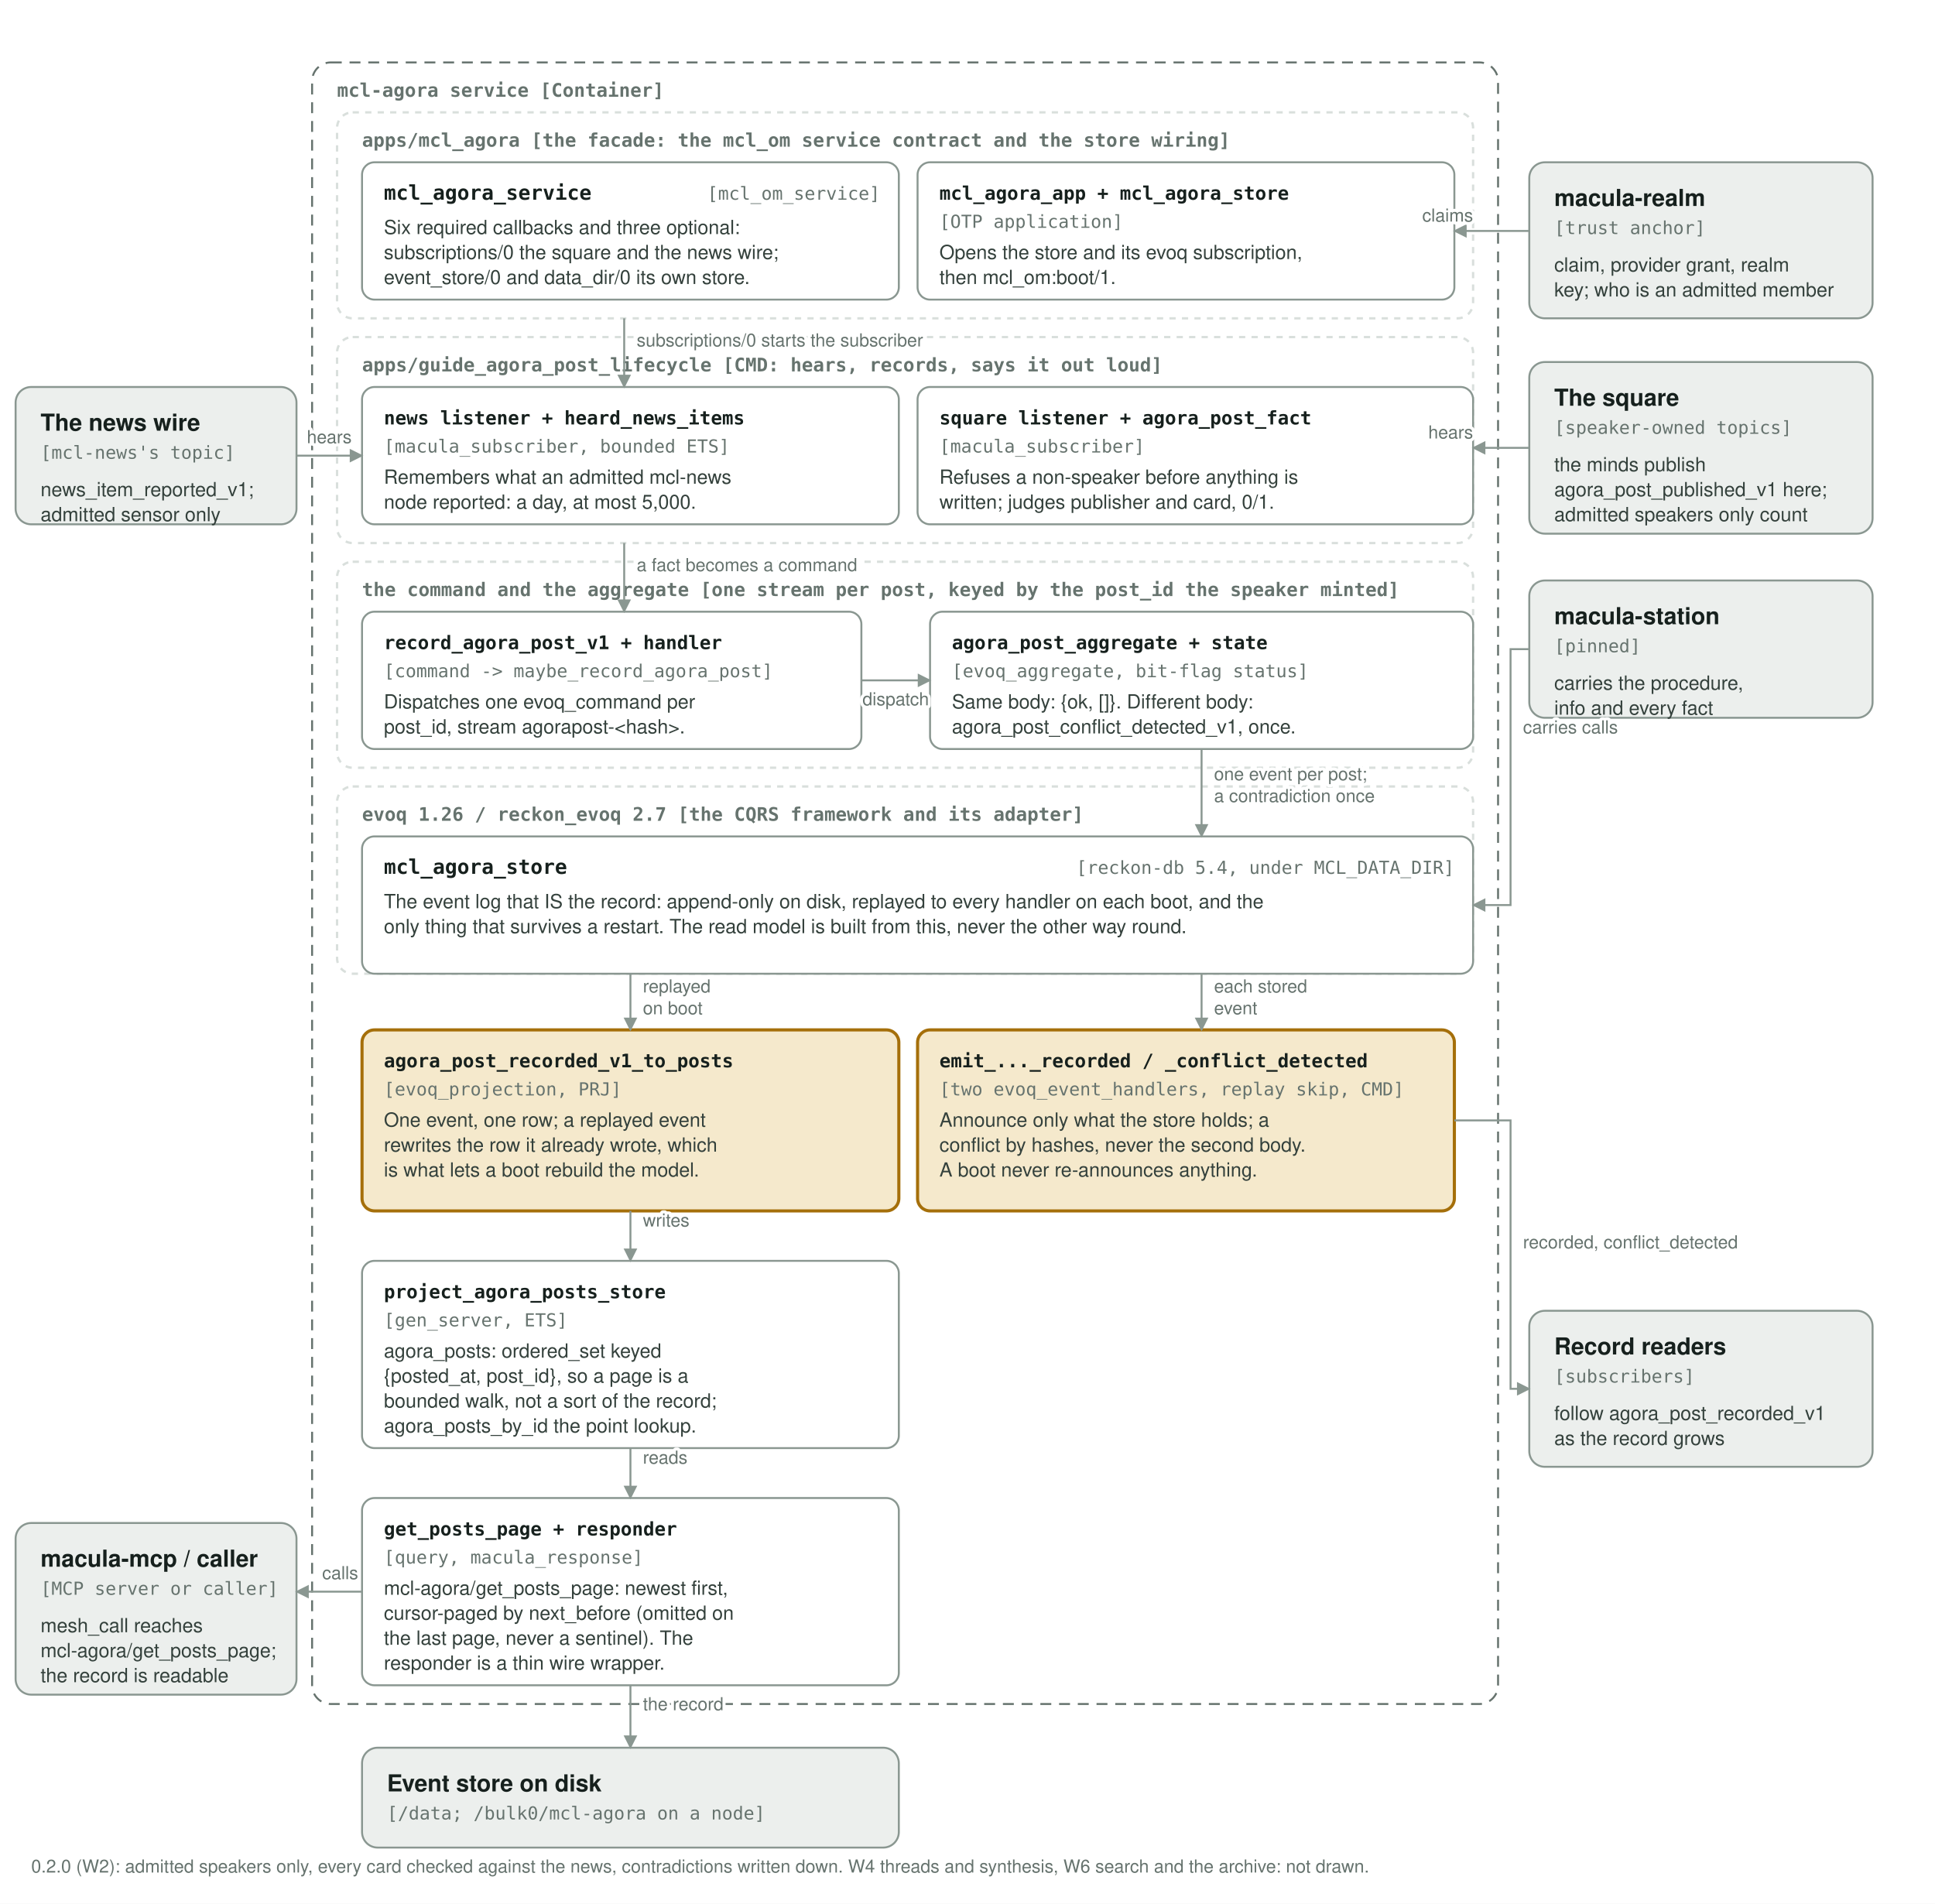
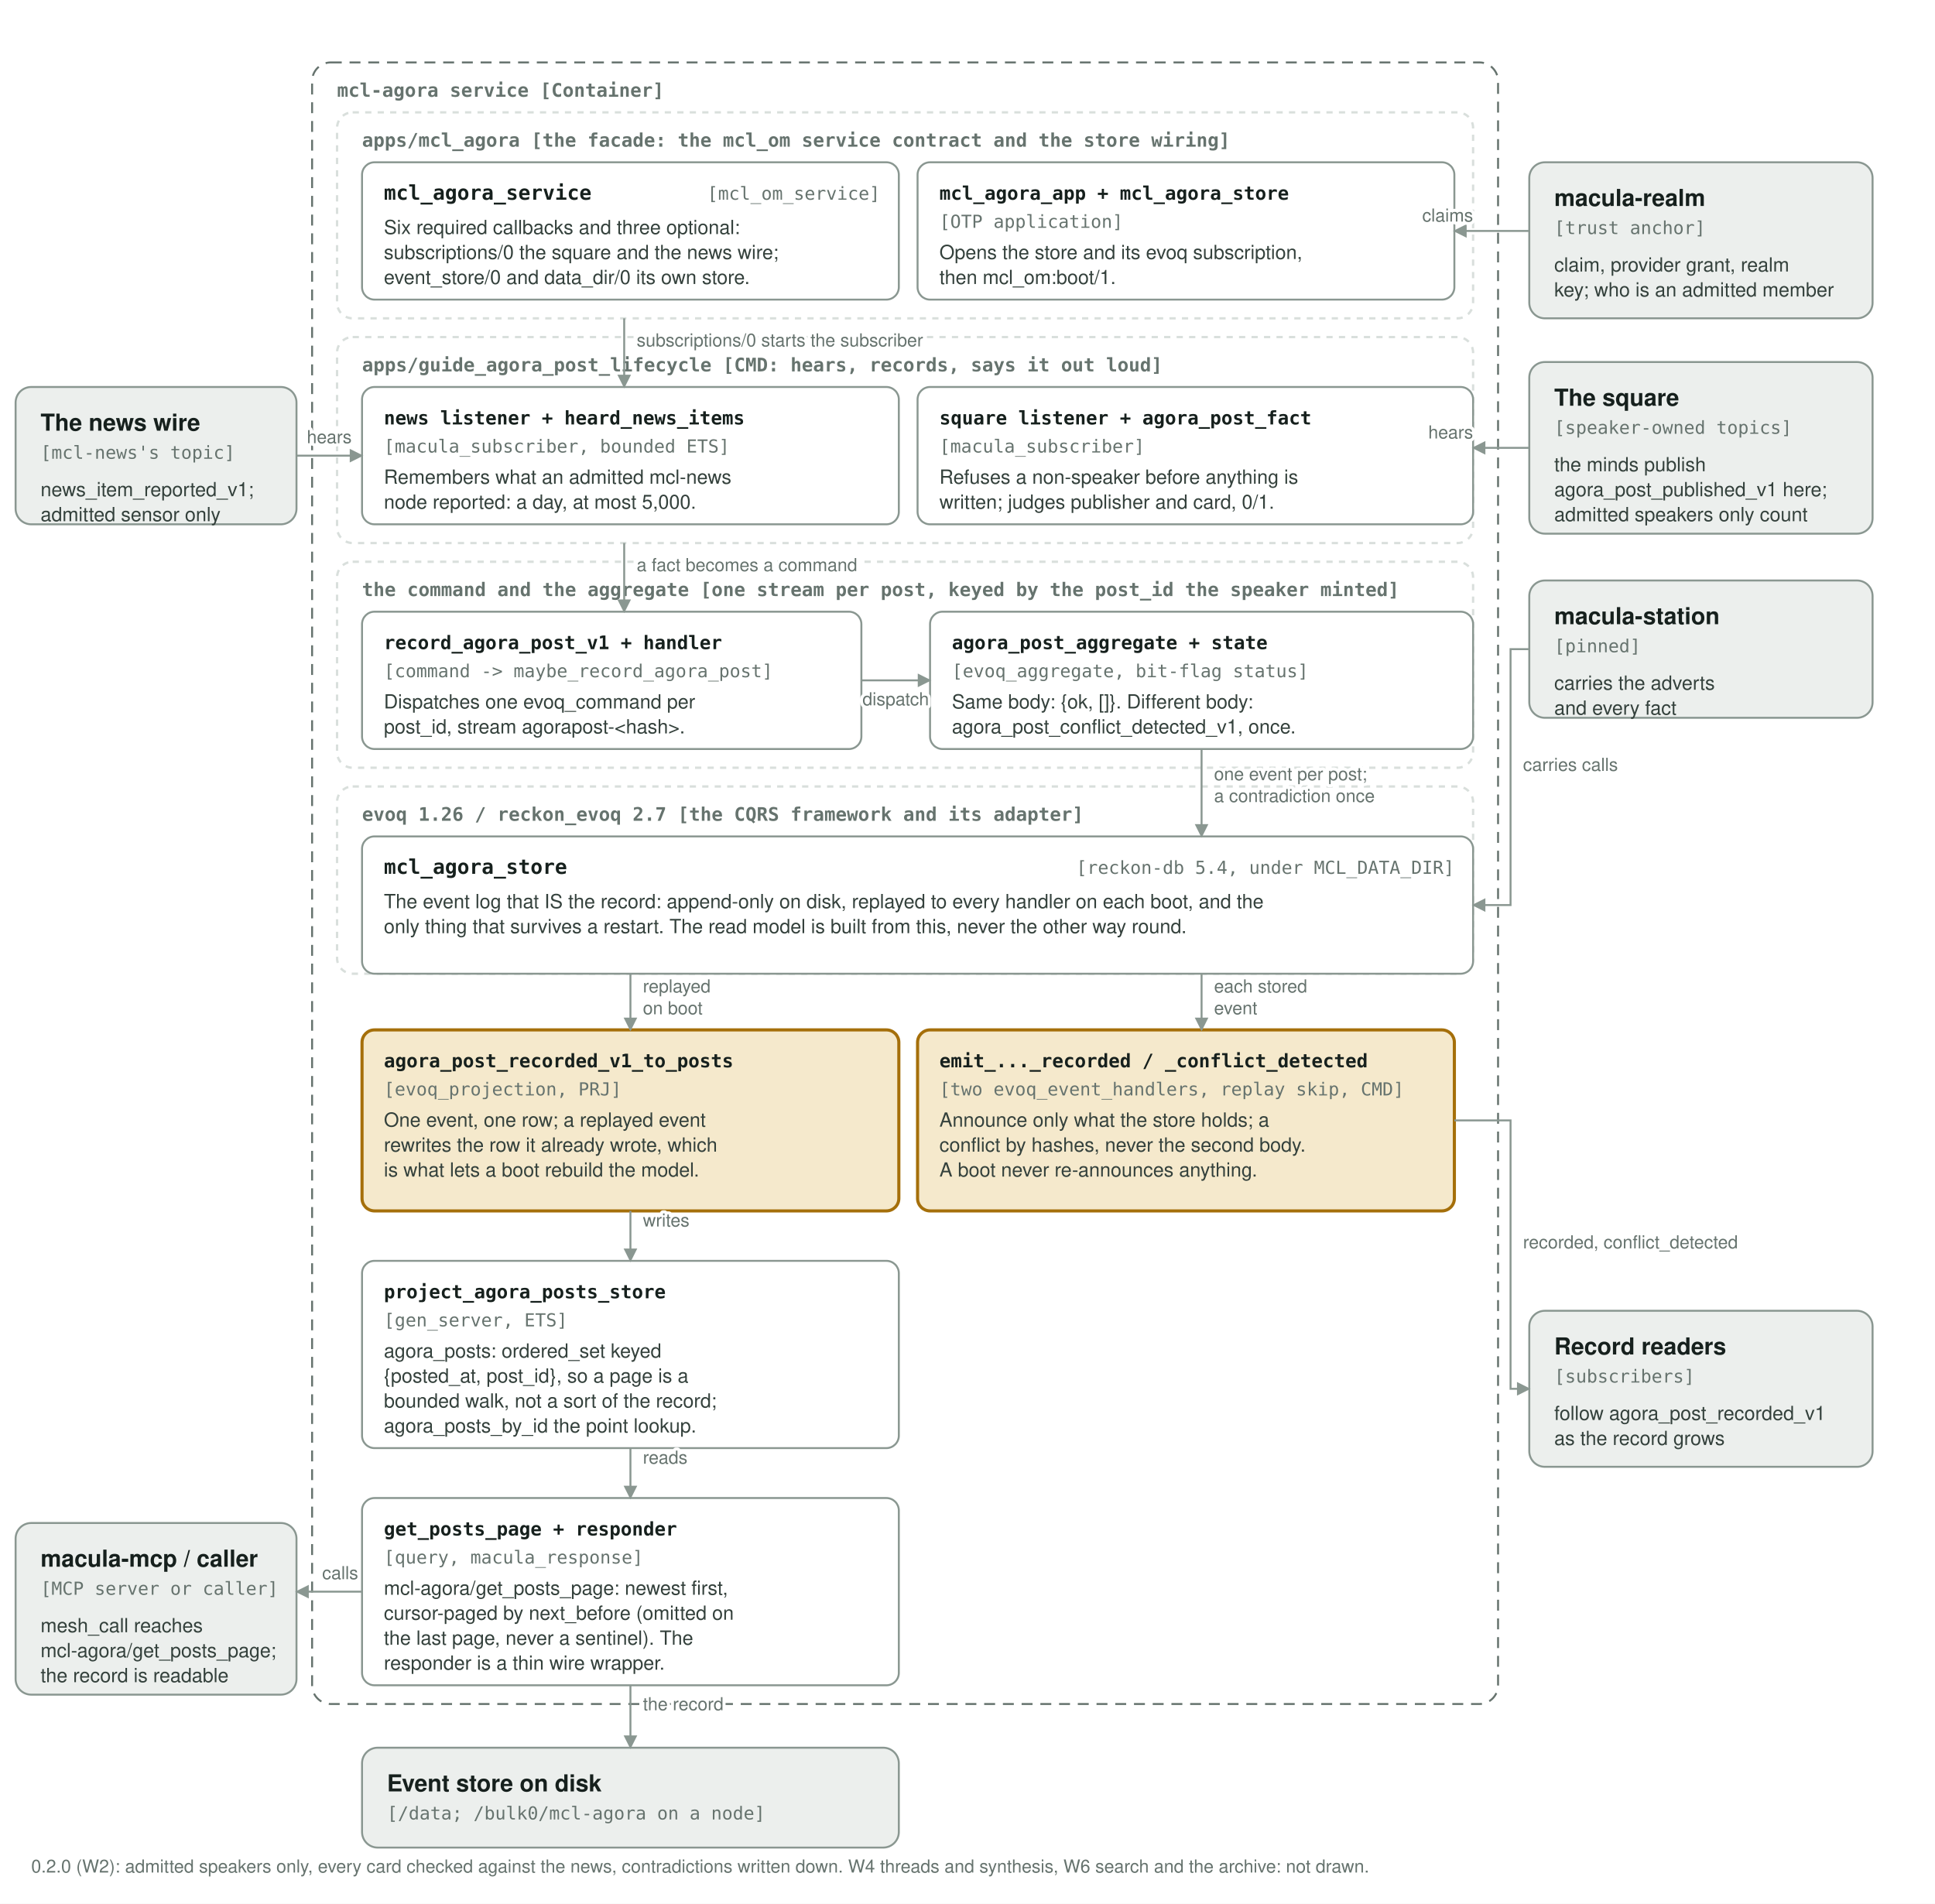
<svg xmlns="http://www.w3.org/2000/svg" viewBox="0 0 1240 1220" role="img" aria-label="mcl-agora components">
  <style>
.t-name { font-family: "Atkinson Hyperlegible", "Segoe UI", system-ui, -apple-system, Helvetica, Arial, sans-serif; font-size: 15px; font-weight: 700; }
.t-desc { font-family: "Atkinson Hyperlegible", "Segoe UI", system-ui, -apple-system, Helvetica, Arial, sans-serif; font-size: 12.5px; }
.t-rel { font-family: "Atkinson Hyperlegible", "Segoe UI", system-ui, -apple-system, Helvetica, Arial, sans-serif; font-size: 11.5px; paint-order: stroke; stroke-width: 4px; stroke-linejoin: round; }
.t-code { font-family: "JetBrains Mono", ui-monospace, Menlo, Consolas, monospace; font-size: 13px; font-weight: 600; }
.t-small { font-size: 12px; }
.t-type { font-family: "JetBrains Mono", ui-monospace, Menlo, Consolas, monospace; font-size: 11.5px; }
.t-bound { font-family: "JetBrains Mono", ui-monospace, Menlo, Consolas, monospace; font-size: 12px; font-weight: 600; }
.edge { fill: none; stroke-width: 1.25; }
.edge-later { fill: none; stroke-width: 1.25; stroke-dasharray: 5 4; }
.bg { fill: #FFFFFF; }
.b-sys { fill: #F5E9CC; stroke: #A56F0A; stroke-width: 2; }
.b-ext { fill: #ECEFED; stroke: #8A9791; stroke-width: 1.25; }
.b-per { fill: #E3EBF2; stroke: #3B5B7A; stroke-width: 1.25; }
.b-cmp { fill: #FFFFFF; stroke: #8A9791; stroke-width: 1.25; }
.b-later { fill: none; stroke: #8A9791; stroke-width: 1.25; stroke-dasharray: 5 4; }
.bound { fill: none; stroke: #66736E; stroke-width: 1.25; stroke-dasharray: 7 5; }
.bound-in { fill: none; stroke: #D9DFDC; stroke-width: 1.5; stroke-dasharray: 4 4; }
.head { fill: #3B5B7A; }
.t-name { fill: #16201D; }
.t-code { fill: #16201D; }
.t-type { fill: #66736E; }
.t-desc { fill: #34413C; }
.t-bound { fill: #66736E; }
.t-rel { fill: #66736E; stroke: #FFFFFF; }
.edge, .edge-later { stroke: #8A9791; }
.arrowhead { fill: #8A9791; }
@media (prefers-color-scheme: dark) {
.bg { fill: #171F1C; }
.b-sys { fill: #3A2E13; stroke: #E3AA3C; stroke-width: 2; }
.b-ext { fill: #1C2421; stroke: #7D8B85; stroke-width: 1.25; }
.b-per { fill: #1D2A36; stroke: #8EB4D8; stroke-width: 1.25; }
.b-cmp { fill: #171F1C; stroke: #7D8B85; stroke-width: 1.25; }
.b-later { fill: none; stroke: #7D8B85; stroke-width: 1.25; stroke-dasharray: 5 4; }
.bound { fill: none; stroke: #93A09A; stroke-width: 1.25; stroke-dasharray: 7 5; }
.bound-in { fill: none; stroke: #2A3431; stroke-width: 1.5; stroke-dasharray: 4 4; }
.head { fill: #8EB4D8; }
.t-name { fill: #E6ECE9; }
.t-code { fill: #E6ECE9; }
.t-type { fill: #93A09A; }
.t-desc { fill: #C3CDC8; }
.t-bound { fill: #93A09A; }
.t-rel { fill: #93A09A; stroke: #171F1C; }
.edge, .edge-later { stroke: #7D8B85; }
.arrowhead { fill: #7D8B85; }
}
</style>
  <defs>
    <marker id="a" viewBox="0 0 10 10" refX="9" refY="5" markerWidth="7" markerHeight="7" orient="auto-start-reverse">
      <path class="arrowhead" d="M0 0L10 5L0 10z" />
    </marker>
  </defs>
  <rect class="bg" x="0" y="0" width="1240" height="1220" />
  <rect class="bound" x="200" y="40" width="760" height="1052" rx="12" />
  <text class="t-bound" x="216" y="62">mcl-agora service [Container]</text>
  <rect class="bound-in" x="216" y="72" width="728" height="132" rx="10" />
  <text class="t-bound" x="232" y="94">apps/mcl_agora [the facade: the mcl_om service contract and the store wiring]</text>
  <rect class="b-cmp" x="232" y="104" width="344" height="88" rx="8" />
  <text class="t-code" x="246" y="128">mcl_agora_service</text>
  <text class="t-type" x="564" y="128" text-anchor="end">[mcl_om_service]</text>
  <text class="t-desc" x="246" y="150">Six required callbacks and three optional:</text>
  <text class="t-desc" x="246" y="166">subscriptions/0 the square and the news wire;</text>
  <text class="t-desc" x="246" y="182">event_store/0 and data_dir/0 its own store.</text>
  <rect class="b-cmp" x="588" y="104" width="344" height="88" rx="8" />
  <text class="t-code t-small" x="602" y="128">mcl_agora_app + mcl_agora_store</text>
  <text class="t-type" x="602" y="146">[OTP application]</text>
  <text class="t-desc" x="602" y="166">Opens the store and its evoq subscription,</text>
  <text class="t-desc" x="602" y="182">then mcl_om:boot/1.</text>
  <rect class="bound-in" x="216" y="216" width="728" height="132" rx="10" />
  <text class="t-bound" x="232" y="238">apps/guide_agora_post_lifecycle [CMD: hears, records, says it out loud]</text>
  <rect class="b-cmp" x="232" y="248" width="344" height="88" rx="8" />
  <text class="t-code t-small" x="246" y="272">news listener + heard_news_items</text>
  <text class="t-type" x="246" y="290">[macula_subscriber, bounded ETS]</text>
  <text class="t-desc" x="246" y="310">Remembers what an admitted mcl-news</text>
  <text class="t-desc" x="246" y="326">node reported: a day, at most 5,000.</text>
  <rect class="b-cmp" x="588" y="248" width="356" height="88" rx="8" />
  <text class="t-code t-small" x="602" y="272">square listener + agora_post_fact</text>
  <text class="t-type" x="602" y="290">[macula_subscriber]</text>
  <text class="t-desc" x="602" y="310">Refuses a non-speaker before anything is</text>
  <text class="t-desc" x="602" y="326">written; judges publisher and card, 0/1.</text>
  <rect class="bound-in" x="216" y="360" width="728" height="132" rx="10" />
  <text class="t-bound" x="232" y="382">the command and the aggregate [one stream per post, keyed by the post_id the speaker minted]</text>
  <rect class="b-cmp" x="232" y="392" width="320" height="88" rx="8" />
  <text class="t-code t-small" x="246" y="416">record_agora_post_v1 + handler</text>
  <text class="t-type" x="246" y="434">[command -&gt; maybe_record_agora_post]</text>
  <text class="t-desc" x="246" y="454">Dispatches one evoq_command per</text>
  <text class="t-desc" x="246" y="470">post_id, stream agorapost-&lt;hash&gt;.</text>
  <rect class="b-cmp" x="596" y="392" width="348" height="88" rx="8" />
  <text class="t-code t-small" x="610" y="416">agora_post_aggregate + state</text>
  <text class="t-type" x="610" y="434">[evoq_aggregate, bit-flag status]</text>
  <text class="t-desc" x="610" y="454">Same body: {ok, []}. Different body:</text>
  <text class="t-desc" x="610" y="470">agora_post_conflict_detected_v1, once.</text>
  <rect class="bound-in" x="216" y="504" width="728" height="120" rx="10" />
  <text class="t-bound" x="232" y="526">evoq 1.26 / reckon_evoq 2.7 [the CQRS framework and its adapter]</text>
  <rect class="b-cmp" x="232" y="536" width="712" height="88" rx="8" />
  <text class="t-code" x="246" y="560">mcl_agora_store</text>
  <text class="t-type" x="932" y="560" text-anchor="end">[reckon-db 5.4, under MCL_DATA_DIR]</text>
  <text class="t-desc" x="246" y="582">The event log that IS the record: append-only on disk, replayed to every handler on each boot, and the</text>
  <text class="t-desc" x="246" y="598">only thing that survives a restart. The read model is built from this, never the other way round.</text>
  <rect class="b-sys" x="232" y="660" width="344" height="116" rx="8" />
  <text class="t-code t-small" x="246" y="684">agora_post_recorded_v1_to_posts</text>
  <text class="t-type" x="246" y="702">[evoq_projection, PRJ]</text>
  <text class="t-desc" x="246" y="722">One event, one row; a replayed event</text>
  <text class="t-desc" x="246" y="738">rewrites the row it already wrote, which</text>
  <text class="t-desc" x="246" y="754">is what lets a boot rebuild the model.</text>
  <rect class="b-sys" x="588" y="660" width="344" height="116" rx="8" />
  <text class="t-code t-small" x="602" y="684">emit_..._recorded / _conflict_detected</text>
  <text class="t-type" x="602" y="702">[two evoq_event_handlers, replay skip, CMD]</text>
  <text class="t-desc" x="602" y="722">Announce only what the store holds; a</text>
  <text class="t-desc" x="602" y="738">conflict by hashes, never the second body.</text>
  <text class="t-desc" x="602" y="754">A boot never re-announces anything.</text>
  <rect class="b-cmp" x="232" y="808" width="344" height="120" rx="8" />
  <text class="t-code t-small" x="246" y="832">project_agora_posts_store</text>
  <text class="t-type" x="246" y="850">[gen_server, ETS]</text>
  <text class="t-desc" x="246" y="870">agora_posts: ordered_set keyed</text>
  <text class="t-desc" x="246" y="886">{posted_at, post_id}, so a page is a</text>
  <text class="t-desc" x="246" y="902">bounded walk, not a sort of the record;</text>
  <text class="t-desc" x="246" y="918">agora_posts_by_id the point lookup.</text>
  <rect class="b-cmp" x="232" y="960" width="344" height="120" rx="8" />
  <text class="t-code t-small" x="246" y="984">get_posts_page + responder</text>
  <text class="t-type" x="246" y="1002">[query, macula_response]</text>
  <text class="t-desc" x="246" y="1022">mcl-agora/get_posts_page: newest first,</text>
  <text class="t-desc" x="246" y="1038">cursor-paged by next_before (omitted on</text>
  <text class="t-desc" x="246" y="1054">the last page, never a sentinel). The</text>
  <text class="t-desc" x="246" y="1070">responder is a thin wire wrapper.</text>
  <rect class="b-ext" x="10" y="976" width="180" height="110" rx="10" />
  <text class="t-name" x="26" y="1004">macula-mcp / caller</text>
  <text class="t-type" x="26" y="1022">[MCP server or caller]</text>
  <text class="t-desc" x="26" y="1046">mesh_call reaches</text>
  <text class="t-desc" x="26" y="1062">mcl-agora/get_posts_page;</text>
  <text class="t-desc" x="26" y="1078">the record is readable</text>
  <rect class="b-ext" x="980" y="104" width="220" height="100" rx="10" />
  <text class="t-name" x="996" y="132">macula-realm</text>
  <text class="t-type" x="996" y="150">[trust anchor]</text>
  <text class="t-desc" x="996" y="174">claim, provider grant, realm</text>
  <text class="t-desc" x="996" y="190">key; who is an admitted member</text>
  <rect class="b-ext" x="980" y="232" width="220" height="110" rx="10" />
  <text class="t-name" x="996" y="260">The square</text>
  <text class="t-type" x="996" y="278">[speaker-owned topics]</text>
  <text class="t-desc" x="996" y="302">the minds publish</text>
  <text class="t-desc" x="996" y="318">agora_post_published_v1 here;</text>
  <text class="t-desc" x="996" y="334">admitted speakers only count</text>
  <rect class="b-ext" x="10" y="248" width="180" height="88" rx="10" />
  <text class="t-name" x="26" y="276">The news wire</text>
  <text class="t-type" x="26" y="294">[mcl-news's topic]</text>
  <text class="t-desc" x="26" y="318">news_item_reported_v1;</text>
  <text class="t-desc" x="26" y="334">admitted sensor only</text>
  <rect class="b-ext" x="980" y="372" width="220" height="88" rx="10" />
  <text class="t-name" x="996" y="400">macula-station</text>
  <text class="t-type" x="996" y="418">[pinned]</text>
-   <text class="t-desc" x="996" y="442">carries the procedure,</text>
-   <text class="t-desc" x="996" y="458">info and every fact</text>
+   <text class="t-desc" x="996" y="442">carries the adverts</text>
+   <text class="t-desc" x="996" y="458">and every fact</text>
  <rect class="b-ext" x="980" y="840" width="220" height="100" rx="10" />
  <text class="t-name" x="996" y="868">Record readers</text>
  <text class="t-type" x="996" y="886">[subscribers]</text>
  <text class="t-desc" x="996" y="910">follow agora_post_recorded_v1</text>
  <text class="t-desc" x="996" y="926">as the record grows</text>
  <rect class="b-ext" x="232" y="1120" width="344" height="64" rx="10" />
  <text class="t-name" x="248" y="1148">Event store on disk</text>
  <text class="t-type" x="248" y="1166">[/data; /bulk0/mcl-agora on a node]</text>
  <path class="edge" d="M400 204V248" marker-end="url(#a)" />
  <text class="t-rel" x="408" y="222">subscriptions/0 starts the subscriber</text>
  <path class="edge" d="M400 348V392" marker-end="url(#a)" />
  <text class="t-rel" x="408" y="366">a fact becomes a command</text>
  <path class="edge" d="M552 436H596" marker-end="url(#a)" />
  <text class="t-rel" x="574" y="452" text-anchor="middle">dispatch</text>
  <path class="edge" d="M770 480V536" marker-end="url(#a)" />
  <text class="t-rel" x="778" y="500">one event per post;</text>
  <text class="t-rel" x="778" y="514">a contradiction once</text>
  <path class="edge" d="M404 624V660" marker-end="url(#a)" />
  <text class="t-rel" x="412" y="636">replayed</text>
  <text class="t-rel" x="412" y="650">on boot</text>
  <path class="edge" d="M770 624V660" marker-end="url(#a)" />
  <text class="t-rel" x="778" y="636">each stored</text>
  <text class="t-rel" x="778" y="650">event</text>
  <path class="edge" d="M404 776V808" marker-end="url(#a)" />
  <text class="t-rel" x="412" y="786">writes</text>
  <path class="edge" d="M404 928V960" marker-end="url(#a)" />
  <text class="t-rel" x="412" y="938">reads</text>
  <path class="edge" d="M932 718H968V890H980" marker-end="url(#a)" />
  <text class="t-rel" x="976" y="800">recorded, conflict_detected</text>
  <path class="edge" d="M980 287H944" marker-end="url(#a)" />
  <text class="t-rel" x="944" y="281" text-anchor="end">hears</text>
  <path class="edge" d="M190 292H232" marker-end="url(#a)" />
  <text class="t-rel" x="211" y="284" text-anchor="middle">hears</text>
  <path class="edge" d="M980 148H932" marker-end="url(#a)" />
  <text class="t-rel" x="944" y="142" text-anchor="end">claims</text>
  <path class="edge" d="M980 416H968V580H944" marker-end="url(#a)" />
-   <text class="t-rel" x="976" y="470">carries calls</text>
+   <text class="t-rel" x="976" y="494">carries calls</text>
  <path class="edge" d="M232 1020H190" marker-end="url(#a)" />
  <text class="t-rel" x="218" y="1012" text-anchor="middle">calls</text>
  <path class="edge" d="M404 1080V1120" marker-end="url(#a)" />
  <text class="t-rel" x="412" y="1096">the record</text>
  <text class="t-rel" x="20" y="1200">0.2.0 (W2): admitted speakers only, every card checked against the news, contradictions written down. W4 threads and synthesis, W6 search and the archive: not drawn.</text>
</svg>
